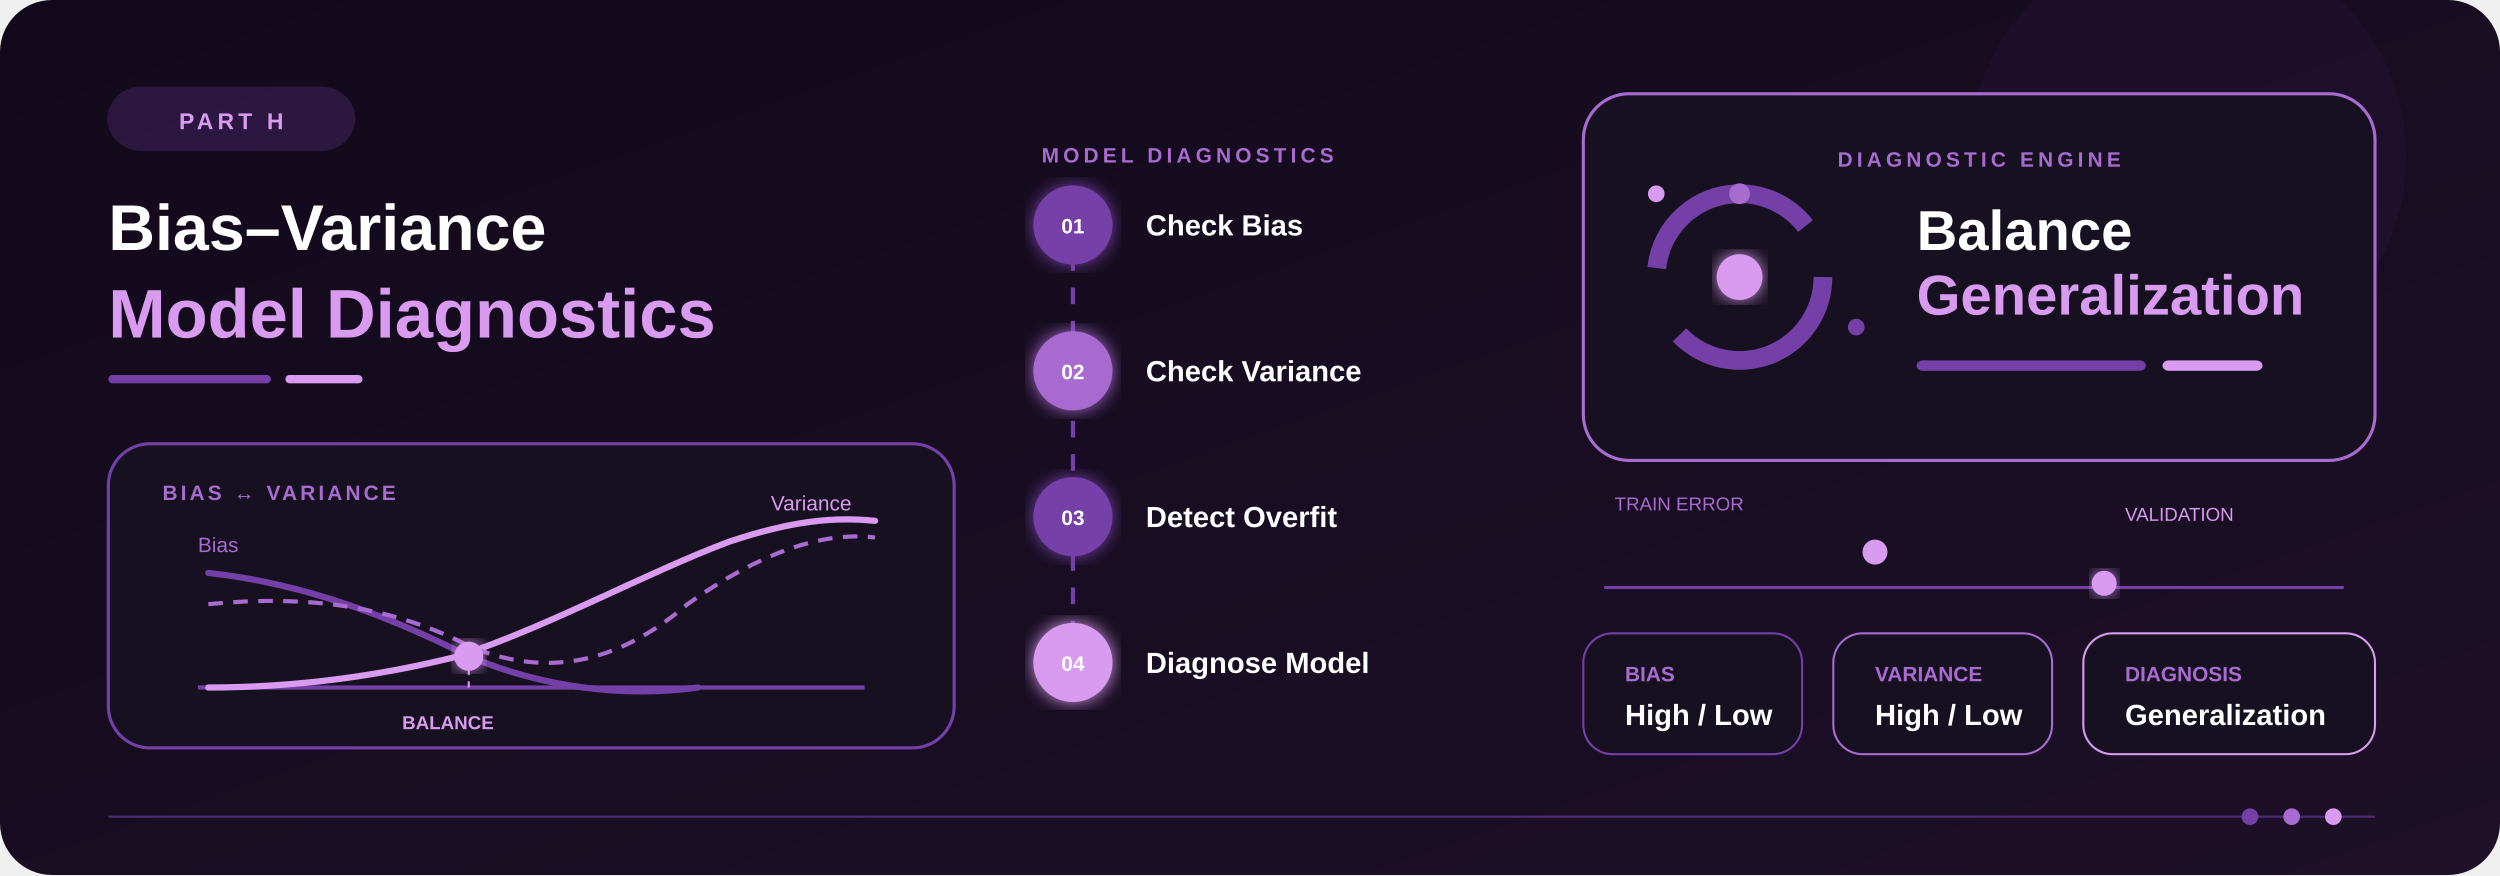
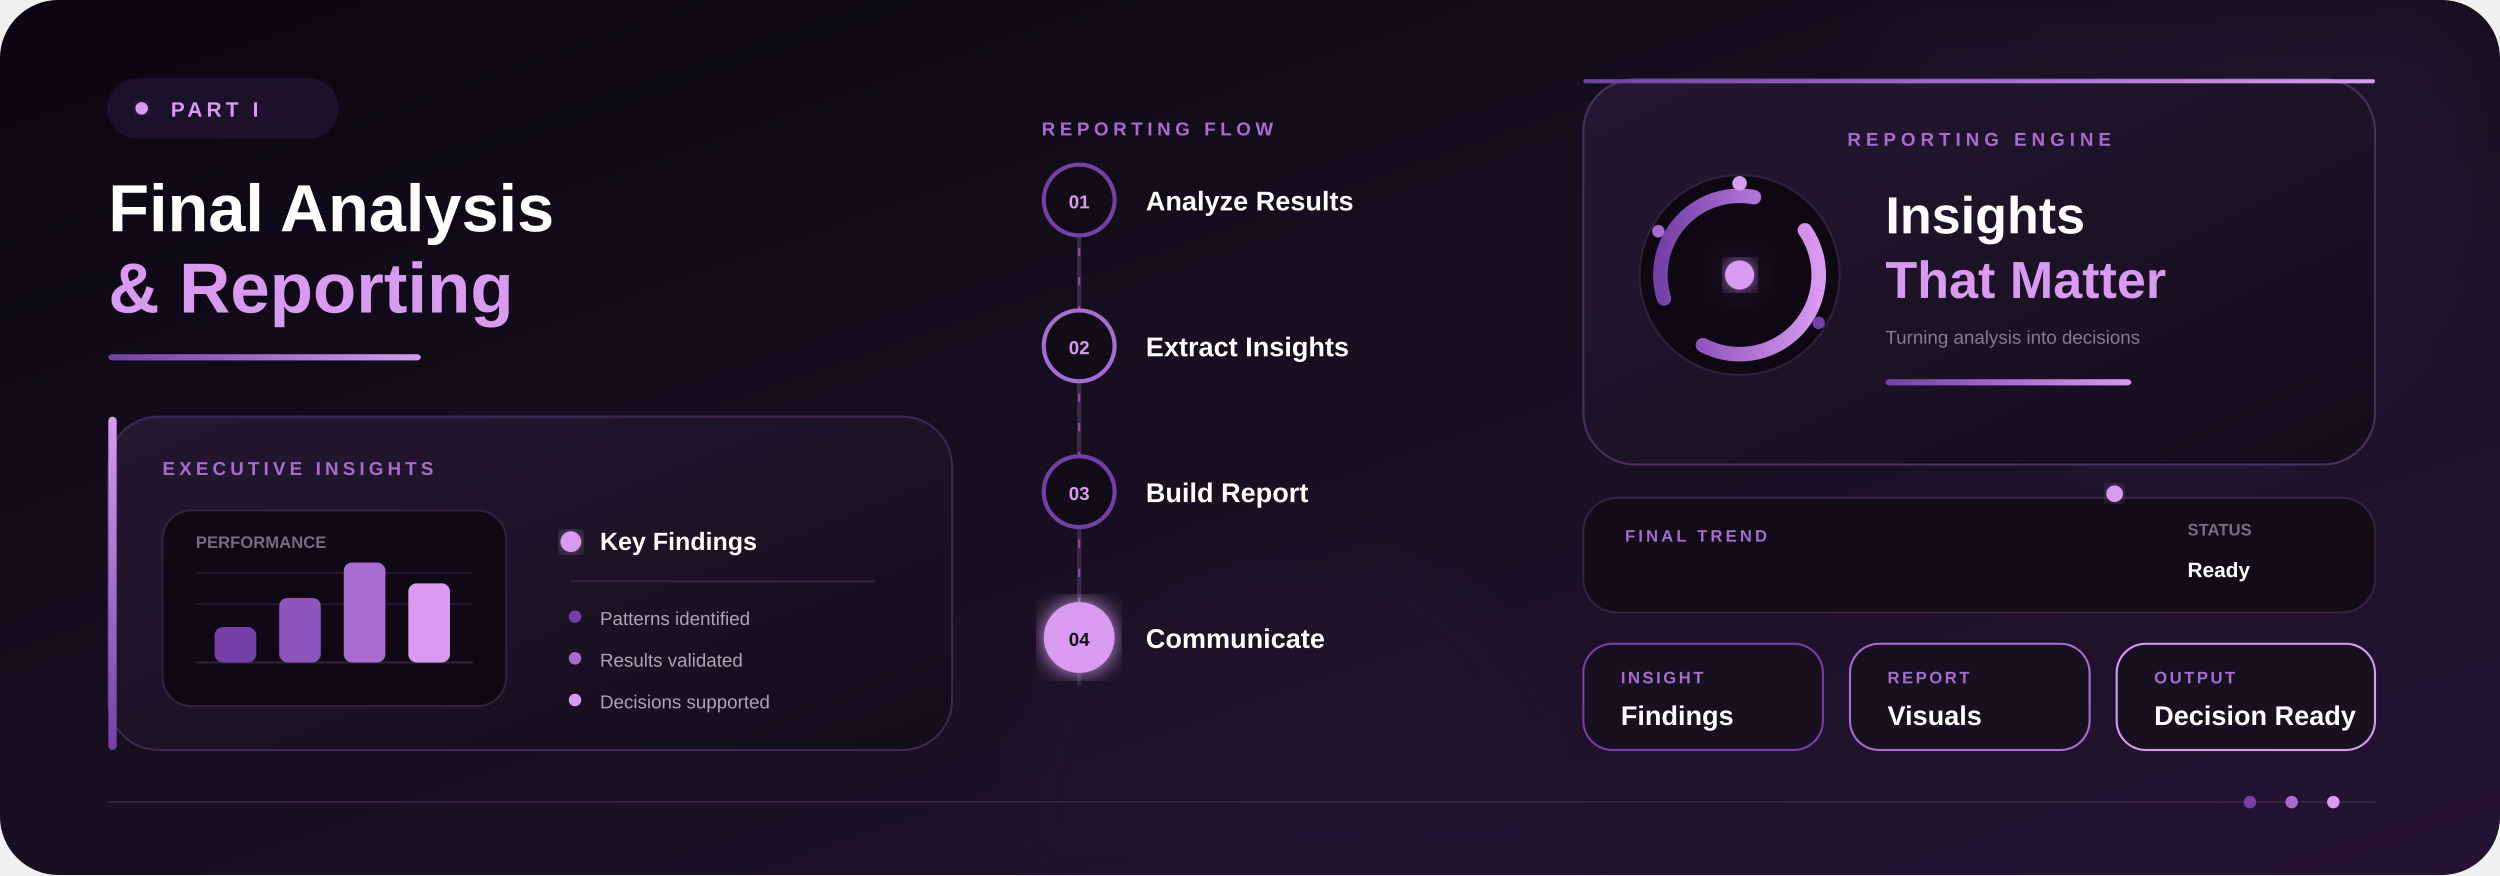
<svg xmlns="http://www.w3.org/2000/svg" width="1200" height="420" viewBox="0 0 1200 420">
  <defs>
-     <linearGradient id="bgH" x1="0" y1="0" x2="1" y2="1">
-       <stop offset="0%" stop-color="#12091A" />
-       <stop offset="100%" stop-color="#1D1028" />
-     </linearGradient>
-     <filter id="glowH">
-       <feGaussianBlur stdDeviation="4" result="blur" />
+     <linearGradient id="bg" x1="0" y1="0" x2="1" y2="1">
+       <stop offset="0%" stop-color="#0B0611" />
+       <stop offset="50%" stop-color="#171021" />
+       <stop offset="100%" stop-color="#261333" />
+     </linearGradient>
+     <linearGradient id="card" x1="0" y1="0" x2="1" y2="1">
+       <stop offset="0%" stop-color="#251832" />
+       <stop offset="100%" stop-color="#130D1B" />
+     </linearGradient>
+     <linearGradient id="purple" x1="0" y1="0" x2="1" y2="0">
+       <stop offset="0%" stop-color="#7440A8" />
+       <stop offset="50%" stop-color="#A86BD0" />
+       <stop offset="100%" stop-color="#D89BEF" />
+     </linearGradient>
+     <linearGradient id="purpleV" x1="0" y1="0" x2="0" y2="1">
+       <stop offset="0%" stop-color="#D89BEF" />
+       <stop offset="100%" stop-color="#7440A8" />
+     </linearGradient>
+     <filter id="glow">
+       <feGaussianBlur stdDeviation="5" result="blur" />
      <feMerge>
        <feMergeNode in="blur" />
        <feMergeNode in="SourceGraphic" />
      </feMerge>
    </filter>
+     <filter id="bigGlow">
+       <feGaussianBlur stdDeviation="12" />
+     </filter>
  </defs>
-   <rect width="1200" height="420" rx="25" fill="url(#bgH)" />
-   <circle cx="1050" cy="75" r="105" fill="#7440A8" opacity=".07">
-     <animate attributeName="r" values="85;110;85" dur="6s" repeatCount="indefinite" />
-   </circle>
-   <rect x="52" y="42" width="118" height="30" rx="16" fill="#7440A8" opacity=".25" stroke="#7440A8" />
-   <text x="111" y="62" text-anchor="middle" font-family="Arial" font-size="11" font-weight="700" letter-spacing="2" fill="#D89BEF">PART H</text>
-   <text x="52" y="120" font-family="Arial" font-size="31" font-weight="700" fill="#FFFFFF">Bias–Variance</text>
-   <text x="52" y="162" font-family="Arial" font-size="33" font-weight="700" fill="#D89BEF">Model Diagnostics</text>
-   <rect x="52" y="180" width="78" height="4" rx="2" fill="#7440A8" />
-   <rect x="137" y="180" width="37" height="4" rx="2" fill="#D89BEF" />
-   <rect x="52" y="213" width="406" height="146" rx="20" fill="#171020" stroke="#7440A8" stroke-width="1.5" />
-   <text x="78" y="240" font-family="Arial" font-size="10" font-weight="600" letter-spacing="1.5" fill="#A86BD0">BIAS ↔ VARIANCE</text>
-   <line x1="95" y1="330" x2="415" y2="330" stroke="#7440A8" stroke-width="2" />
-   <path d="M100 275          C145 280,185 295,225 315          C260 330,300 335,335 330" fill="none" stroke="#7440A8" stroke-width="3" stroke-linecap="round" />
-   <path d="M100 330          C140 330,180 325,220 315          C265 300,310 275,350 260          C380 250,400 248,420 250" fill="none" stroke="#D89BEF" stroke-width="3" stroke-linecap="round" />
-   <path d="M100 290          C150 285,190 292,225 310          C260 325,295 320,330 290          C365 265,395 255,420 258" fill="none" stroke="#A86BD0" stroke-width="2" stroke-dasharray="7 5" />
-   <circle cx="225" cy="315" r="7" fill="#D89BEF" filter="url(#glowH)">
-     <animate attributeName="r" values="6;10;6" dur="2s" repeatCount="indefinite" />
-   </circle>
-   <line x1="225" y1="315" x2="225" y2="330" stroke="#D89BEF" stroke-width="1" stroke-dasharray="3 3" />
-   <text x="193" y="350" font-family="Arial" font-size="9" font-weight="700" fill="#D89BEF">BALANCE</text>
-   <text x="95" y="265" font-family="Arial" font-size="10" fill="#A86BD0">Bias</text>
-   <text x="370" y="245" font-family="Arial" font-size="10" fill="#D89BEF">Variance</text>
-   <text x="500" y="78" font-family="Arial" font-size="10" font-weight="600" letter-spacing="2" fill="#A86BD0">MODEL DIAGNOSTICS</text>
-   <line x1="515" y1="106" x2="515" y2="320" stroke="#7440A8" stroke-width="2" stroke-dasharray="8 8">
-     <animate attributeName="stroke-dashoffset" values="0;-32" dur="2s" repeatCount="indefinite" />
+   <rect width="1200" height="420" rx="28" fill="url(#bg)" />
+   <circle cx="1040" cy="80" r="150" fill="#A86BD0" opacity=".045" filter="url(#bigGlow)">
+     <animate attributeName="r" values="130;165;130" dur="8s" repeatCount="indefinite" />
+   </circle>
+   <circle cx="620" cy="390" r="130" fill="#7440A8" opacity=".035" filter="url(#bigGlow)" />
+   <rect x="52" y="38" width="110" height="28" rx="14" fill="#7440A8" opacity=".15" stroke="#7440A8" />
+   <circle cx="68" cy="52" r="3" fill="#D89BEF" filter="url(#glow)">
+     <animate attributeName="opacity" values=".3;1;.3" dur="2s" repeatCount="indefinite" />
+   </circle>
+   <text x="82" y="56" font-family="Arial" font-size="10" font-weight="700" letter-spacing="2" fill="#D89BEF">
+   PART I
+ </text>
+   <text x="52" y="111" font-family="Arial" font-size="32" font-weight="700" fill="#FFFFFF">
+   Final Analysis
+ </text>
+   <text x="52" y="150" font-family="Arial" font-size="34" font-weight="700" fill="#D89BEF">
+   &amp; Reporting
+   <animate attributeName="opacity" values=".75;1;.75" dur="4s" repeatCount="indefinite" />
+   </text>
+   <rect x="52" y="170" width="150" height="3" rx="2" fill="url(#purple)">
+     <animate attributeName="width" values="100;150;100" dur="4s" repeatCount="indefinite" />
+   </rect>
+   <rect x="52" y="200" width="405" height="160" rx="24" fill="url(#card)" stroke="#3D2850" stroke-width="1" />
+   <rect x="52" y="200" width="4" height="160" rx="2" fill="url(#purpleV)" />
+   <text x="78" y="228" font-family="Arial" font-size="9" font-weight="700" letter-spacing="2" fill="#A86BD0">
+   EXECUTIVE INSIGHTS
+ </text>
+   <rect x="78" y="245" width="165" height="94" rx="14" fill="#0E0914" stroke="#34213F" />
+   <text x="94" y="263" font-family="Arial" font-size="8" font-weight="600" fill="#796A83">
+   PERFORMANCE
+ </text>
+   <line x1="94" y1="318" x2="227" y2="318" stroke="#302039" stroke-width="1" />
+   <line x1="94" y1="290" x2="227" y2="290" stroke="#24172F" stroke-width="1" />
+   <line x1="94" y1="275" x2="227" y2="275" stroke="#24172F" stroke-width="1" />
+   <rect x="103" y="301" width="20" height="17" rx="4" fill="#7440A8" />
+   <rect x="134" y="287" width="20" height="31" rx="4" fill="#8E56BC" />
+   <rect x="165" y="270" width="20" height="48" rx="4" fill="#A86BD0" />
+   <rect x="196" y="280" width="20" height="38" rx="4" fill="#D89BEF">
+     <animate attributeName="height" values="30;38;30" dur="3s" repeatCount="indefinite" />
+     <animate attributeName="y" values="288;280;288" dur="3s" repeatCount="indefinite" />
+   </rect>
+   <circle cx="274" cy="260" r="5" fill="#D89BEF" filter="url(#glow)" />
+   <text x="288" y="264" font-family="Arial" font-size="12" font-weight="700" fill="#FFFFFF">
+   Key Findings
+ </text>
+   <line x1="274" y1="279" x2="420" y2="279" stroke="#352340" />
+   <circle cx="276" cy="296" r="3" fill="#7440A8" />
+   <text x="288" y="300" font-family="Arial" font-size="9" fill="#AFA3B6">
+   Patterns identified
+ </text>
+   <circle cx="276" cy="316" r="3" fill="#A86BD0" />
+   <text x="288" y="320" font-family="Arial" font-size="9" fill="#AFA3B6">
+   Results validated
+ </text>
+   <circle cx="276" cy="336" r="3" fill="#D89BEF" />
+   <text x="288" y="340" font-family="Arial" font-size="9" fill="#AFA3B6">
+   Decisions supported
+ </text>
+   <text x="500" y="65" font-family="Arial" font-size="9" font-weight="700" letter-spacing="2.2" fill="#A86BD0">
+   REPORTING FLOW
+ </text>
+   <line x1="518" y1="91" x2="518" y2="329" stroke="#3B2748" stroke-width="2" />
+   <line x1="518" y1="91" x2="518" y2="329" stroke="#A86BD0" stroke-width="1" stroke-dasharray="4 10" opacity=".65">
+     <animate attributeName="stroke-dashoffset" values="0;-28" dur="2s" repeatCount="indefinite" />
  </line>
-   <circle cx="515" cy="108" r="19" fill="#7440A8" filter="url(#glowH)" />
-   <text x="515" y="112" text-anchor="middle" font-family="Arial" font-size="10" font-weight="700" fill="#FFFFFF">01</text>
-   <text x="550" y="113" font-family="Arial" font-size="14" font-weight="700" fill="#FFFFFF">Check Bias</text>
-   <circle cx="515" cy="178" r="19" fill="#A86BD0" filter="url(#glowH)" />
-   <text x="515" y="182" text-anchor="middle" font-family="Arial" font-size="10" font-weight="700" fill="#FFFFFF">02</text>
-   <text x="550" y="183" font-family="Arial" font-size="14" font-weight="700" fill="#FFFFFF">Check Variance</text>
-   <circle cx="515" cy="248" r="19" fill="#7440A8" filter="url(#glowH)" />
-   <text x="515" y="252" text-anchor="middle" font-family="Arial" font-size="10" font-weight="700" fill="#FFFFFF">03</text>
-   <text x="550" y="253" font-family="Arial" font-size="14" font-weight="700" fill="#FFFFFF">Detect Overfit</text>
-   <circle cx="515" cy="318" r="19" fill="#D89BEF" filter="url(#glowH)" />
-   <text x="515" y="322" text-anchor="middle" font-family="Arial" font-size="10" font-weight="700" fill="#FFFFFF">04</text>
-   <text x="550" y="323" font-family="Arial" font-size="14" font-weight="700" fill="#FFFFFF">Diagnose Model</text>
-   <rect x="760" y="45" width="380" height="176" rx="22" fill="#171020" stroke="#A86BD0" stroke-width="1.5" />
-   <text x="950" y="80" text-anchor="middle" font-family="Arial" font-size="10" font-weight="600" letter-spacing="2" fill="#A86BD0">DIAGNOSTIC ENGINE</text>
-   <circle cx="835" cy="133" r="40" fill="none" stroke="#7440A8" stroke-width="9" stroke-dasharray="95 35">
-     <animateTransform attributeName="transform" type="rotate" from="0 835 133" to="360 835 133" dur="10s" repeatCount="indefinite" />
-   </circle>
-   <circle cx="835" cy="133" r="11" fill="#D89BEF" filter="url(#glowH)">
-     <animate attributeName="r" values="9;14;9" dur="2.5s" repeatCount="indefinite" />
-   </circle>
-   <circle cx="835" cy="93" r="5" fill="#A86BD0" />
-   <circle cx="795" cy="93" r="4" fill="#D89BEF">
-     <animate attributeName="cy" values="93;85;93" dur="2.5s" repeatCount="indefinite" />
-   </circle>
-   <circle cx="891" cy="157" r="4" fill="#7440A8">
-     <animate attributeName="cy" values="157;165;157" dur="3s" repeatCount="indefinite" />
-   </circle>
-   <text x="920" y="120" font-family="Arial" font-size="27" font-weight="700" fill="#FFFFFF">Balance</text>
-   <text x="920" y="151" font-family="Arial" font-size="27" font-weight="700" fill="#D89BEF">
-   Generalization
-   <animate attributeName="opacity" values=".7;1;.7" dur="3.5s" repeatCount="indefinite" />
-   </text>
-   <rect x="920" y="173" width="110" height="5" rx="3" fill="#7440A8" />
-   <rect x="1038" y="173" width="48" height="5" rx="3" fill="#D89BEF" />
-   <line x1="770" y1="282" x2="1125" y2="282" stroke="#7440A8" stroke-width="1.5" />
-   <path d="M775 250          C830 260,875 280,920 300          C965 315,1010 320,1105 322" fill="none" stroke="#7440A8" stroke-width="2.5" stroke-dasharray="500" stroke-dashoffset="500">
-     <animate attributeName="stroke-dashoffset" values="500;0;500" dur="8s" repeatCount="indefinite" />
+   <circle cx="518" cy="96" r="17" fill="#120B18" stroke="#7440A8" stroke-width="2" />
+   <text x="518" y="100" text-anchor="middle" font-family="Arial" font-size="9" font-weight="700" fill="#D89BEF">
+   01
+ </text>
+   <text x="550" y="101" font-family="Arial" font-size="13" font-weight="700" fill="#FFFFFF">
+   Analyze Results
+ </text>
+   <circle cx="518" cy="166" r="17" fill="#120B18" stroke="#A86BD0" stroke-width="2" />
+   <text x="518" y="170" text-anchor="middle" font-family="Arial" font-size="9" font-weight="700" fill="#D89BEF">
+   02
+ </text>
+   <text x="550" y="171" font-family="Arial" font-size="13" font-weight="700" fill="#FFFFFF">
+   Extract Insights
+ </text>
+   <circle cx="518" cy="236" r="17" fill="#120B18" stroke="#7440A8" stroke-width="2" />
+   <text x="518" y="240" text-anchor="middle" font-family="Arial" font-size="9" font-weight="700" fill="#D89BEF">
+   03
+ </text>
+   <text x="550" y="241" font-family="Arial" font-size="13" font-weight="700" fill="#FFFFFF">
+   Build Report
+ </text>
+   <circle cx="518" cy="306" r="17" fill="#D89BEF" filter="url(#glow)" />
+   <text x="518" y="310" text-anchor="middle" font-family="Arial" font-size="9" font-weight="700" fill="#160D1D">
+   04
+ </text>
+   <text x="550" y="311" font-family="Arial" font-size="13" font-weight="700" fill="#FFFFFF">
+   Communicate
+ </text>
+   <rect x="760" y="38" width="380" height="185" rx="25" fill="url(#card)" stroke="#493058" stroke-width="1" />
+   <rect x="760" y="38" width="380" height="2" rx="1" fill="url(#purple)" />
+   <text x="950" y="70" text-anchor="middle" font-family="Arial" font-size="9" font-weight="700" letter-spacing="2.4" fill="#A86BD0">
+   REPORTING ENGINE
+ </text>
+   <circle cx="835" cy="132" r="48" fill="#0D0812" stroke="#30203D" stroke-width="1" />
+   <circle cx="835" cy="132" r="38" fill="none" stroke="url(#purple)" stroke-width="7" stroke-dasharray="78 30" stroke-linecap="round">
+     <animateTransform attributeName="transform" type="rotate" from="0 835 132" to="360 835 132" dur="11s" repeatCount="indefinite" />
+   </circle>
+   <circle cx="835" cy="132" r="14" fill="#7440A8" opacity=".22" filter="url(#bigGlow)" />
+   <circle cx="835" cy="132" r="7" fill="#D89BEF" filter="url(#glow)">
+     <animate attributeName="r" values="6;9;6" dur="2.5s" repeatCount="indefinite" />
+   </circle>
+   <circle cx="835" cy="88" r="3.5" fill="#D89BEF" />
+   <circle cx="796" cy="111" r="3" fill="#A86BD0">
+     <animate attributeName="cy" values="111;103;111" dur="2.5s" repeatCount="indefinite" />
+   </circle>
+   <circle cx="873" cy="155" r="3" fill="#7440A8">
+     <animate attributeName="cy" values="155;163;155" dur="3s" repeatCount="indefinite" />
+   </circle>
+   <text x="905" y="112" font-family="Arial" font-size="25" font-weight="700" fill="#FFFFFF">
+   Insights
+ </text>
+   <text x="905" y="143" font-family="Arial" font-size="25" font-weight="700" fill="#D89BEF">
+   That Matter
+ </text>
+   <text x="905" y="165" font-family="Arial" font-size="9" fill="#877A91">
+   Turning analysis into decisions
+ </text>
+   <rect x="905" y="182" width="118" height="3" rx="2" fill="url(#purple)">
+     <animate attributeName="width" values="70;118;70" dur="4s" repeatCount="indefinite" />
+   </rect>
+   <rect x="760" y="239" width="380" height="55" rx="16" fill="#120C18" stroke="#34223F" />
+   <text x="780" y="260" font-family="Arial" font-size="8" font-weight="700" letter-spacing="1.5" fill="#A86BD0">
+   FINAL TREND
+ </text>
+   <path d="M780 278          C805 270,820 274,840 264          C858 255,875 269,895 257          C915 245,932 254,950 248          C972 240,992 247,1015 237" fill="none" stroke="#D89BEF" stroke-width="2.2" stroke-linecap="round" stroke-dasharray="260" stroke-dashoffset="260">
+     <animate attributeName="stroke-dashoffset" values="260;0;260" dur="7s" repeatCount="indefinite" />
  </path>
-   <path d="M775 315          C820 300,860 275,900 265          C940 255,975 260,1010 280          C1045 300,1075 315,1105 320" fill="none" stroke="#D89BEF" stroke-width="2.5" stroke-dasharray="500" stroke-dashoffset="500">
-     <animate attributeName="stroke-dashoffset" values="500;0;500" dur="8s" begin="1s" repeatCount="indefinite" />
-   </path>
-   <circle cx="900" cy="265" r="6" fill="#D89BEF" />
-   <circle cx="965" cy="315" r="6" fill="#A86BD0" />
-   <circle cx="1010" cy="280" r="6" fill="#D89BEF" filter="url(#glowH)">
-     <animate attributeName="r" values="5;9;5" dur="2s" repeatCount="indefinite" />
-   </circle>
-   <text x="775" y="245" font-family="Arial" font-size="9" fill="#A86BD0">TRAIN ERROR</text>
-   <text x="1020" y="250" font-family="Arial" font-size="9" fill="#D89BEF">VALIDATION</text>
-   <rect x="760" y="304" width="105" height="58" rx="14" fill="#171020" stroke="#7440A8" />
-   <text x="780" y="327" font-family="Arial" font-size="10" font-weight="600" fill="#A86BD0">BIAS</text>
-   <text x="780" y="348" font-family="Arial" font-size="14" font-weight="700" fill="#FFFFFF">High / Low</text>
-   <rect x="880" y="304" width="105" height="58" rx="14" fill="#171020" stroke="#A86BD0" />
-   <text x="900" y="327" font-family="Arial" font-size="10" font-weight="600" fill="#A86BD0">VARIANCE</text>
-   <text x="900" y="348" font-family="Arial" font-size="14" font-weight="700" fill="#FFFFFF">High / Low</text>
-   <rect x="1000" y="304" width="140" height="58" rx="14" fill="#171020" stroke="#D89BEF" />
-   <text x="1020" y="327" font-family="Arial" font-size="10" font-weight="600" fill="#A86BD0">DIAGNOSIS</text>
-   <text x="1020" y="348" font-family="Arial" font-size="14" font-weight="700" fill="#FFFFFF">Generalization</text>
-   <line x1="52" y1="392" x2="1140" y2="392" stroke="#7440A8" stroke-width="1" opacity=".6" />
-   <circle cx="1080" cy="392" r="4" fill="#7440A8">
-     <animate attributeName="cy" values="392;386;392" dur="2s" repeatCount="indefinite" />
-   </circle>
-   <circle cx="1100" cy="392" r="4" fill="#A86BD0">
-     <animate attributeName="cy" values="392;384;392" dur="2.5s" repeatCount="indefinite" />
-   </circle>
-   <circle cx="1120" cy="392" r="4" fill="#D89BEF">
-     <animate attributeName="cy" values="392;386;392" dur="3s" repeatCount="indefinite" />
+   <circle cx="1015" cy="237" r="4" fill="#D89BEF" filter="url(#glow)" />
+   <text x="1050" y="257" font-family="Arial" font-size="8" font-weight="700" fill="#796B83">
+   STATUS
+ </text>
+   <text x="1050" y="277" font-family="Arial" font-size="10" font-weight="700" fill="#FFFFFF">
+   Ready
+ </text>
+   <rect x="760" y="309" width="115" height="51" rx="14" fill="#17101F" stroke="#7440A8" />
+   <text x="778" y="328" font-family="Arial" font-size="8" font-weight="700" letter-spacing="1.2" fill="#A86BD0">
+   INSIGHT
+ </text>
+   <text x="778" y="348" font-family="Arial" font-size="13" font-weight="700" fill="#FFFFFF">
+   Findings
+ </text>
+   <rect x="888" y="309" width="115" height="51" rx="14" fill="#17101F" stroke="#A86BD0" />
+   <text x="906" y="328" font-family="Arial" font-size="8" font-weight="700" letter-spacing="1.2" fill="#A86BD0">
+   REPORT
+ </text>
+   <text x="906" y="348" font-family="Arial" font-size="13" font-weight="700" fill="#FFFFFF">
+   Visuals
+ </text>
+   <rect x="1016" y="309" width="124" height="51" rx="14" fill="#17101F" stroke="#D89BEF" />
+   <text x="1034" y="328" font-family="Arial" font-size="8" font-weight="700" letter-spacing="1.2" fill="#A86BD0">
+   OUTPUT
+ </text>
+   <text x="1034" y="348" font-family="Arial" font-size="13" font-weight="700" fill="#FFFFFF">
+   Decision Ready
+ </text>
+   <line x1="52" y1="385" x2="1140" y2="385" stroke="#34223F" stroke-width="1" />
+   <line x1="52" y1="385" x2="310" y2="385" stroke="url(#purple)" stroke-width="1" />
+   <circle cx="1080" cy="385" r="3" fill="#7440A8">
+     <animate attributeName="cy" values="385;379;385" dur="2s" repeatCount="indefinite" />
+   </circle>
+   <circle cx="1100" cy="385" r="3" fill="#A86BD0">
+     <animate attributeName="cy" values="385;377;385" dur="2.5s" repeatCount="indefinite" />
+   </circle>
+   <circle cx="1120" cy="385" r="3" fill="#D89BEF">
+     <animate attributeName="cy" values="385;379;385" dur="3s" repeatCount="indefinite" />
  </circle>
</svg>
